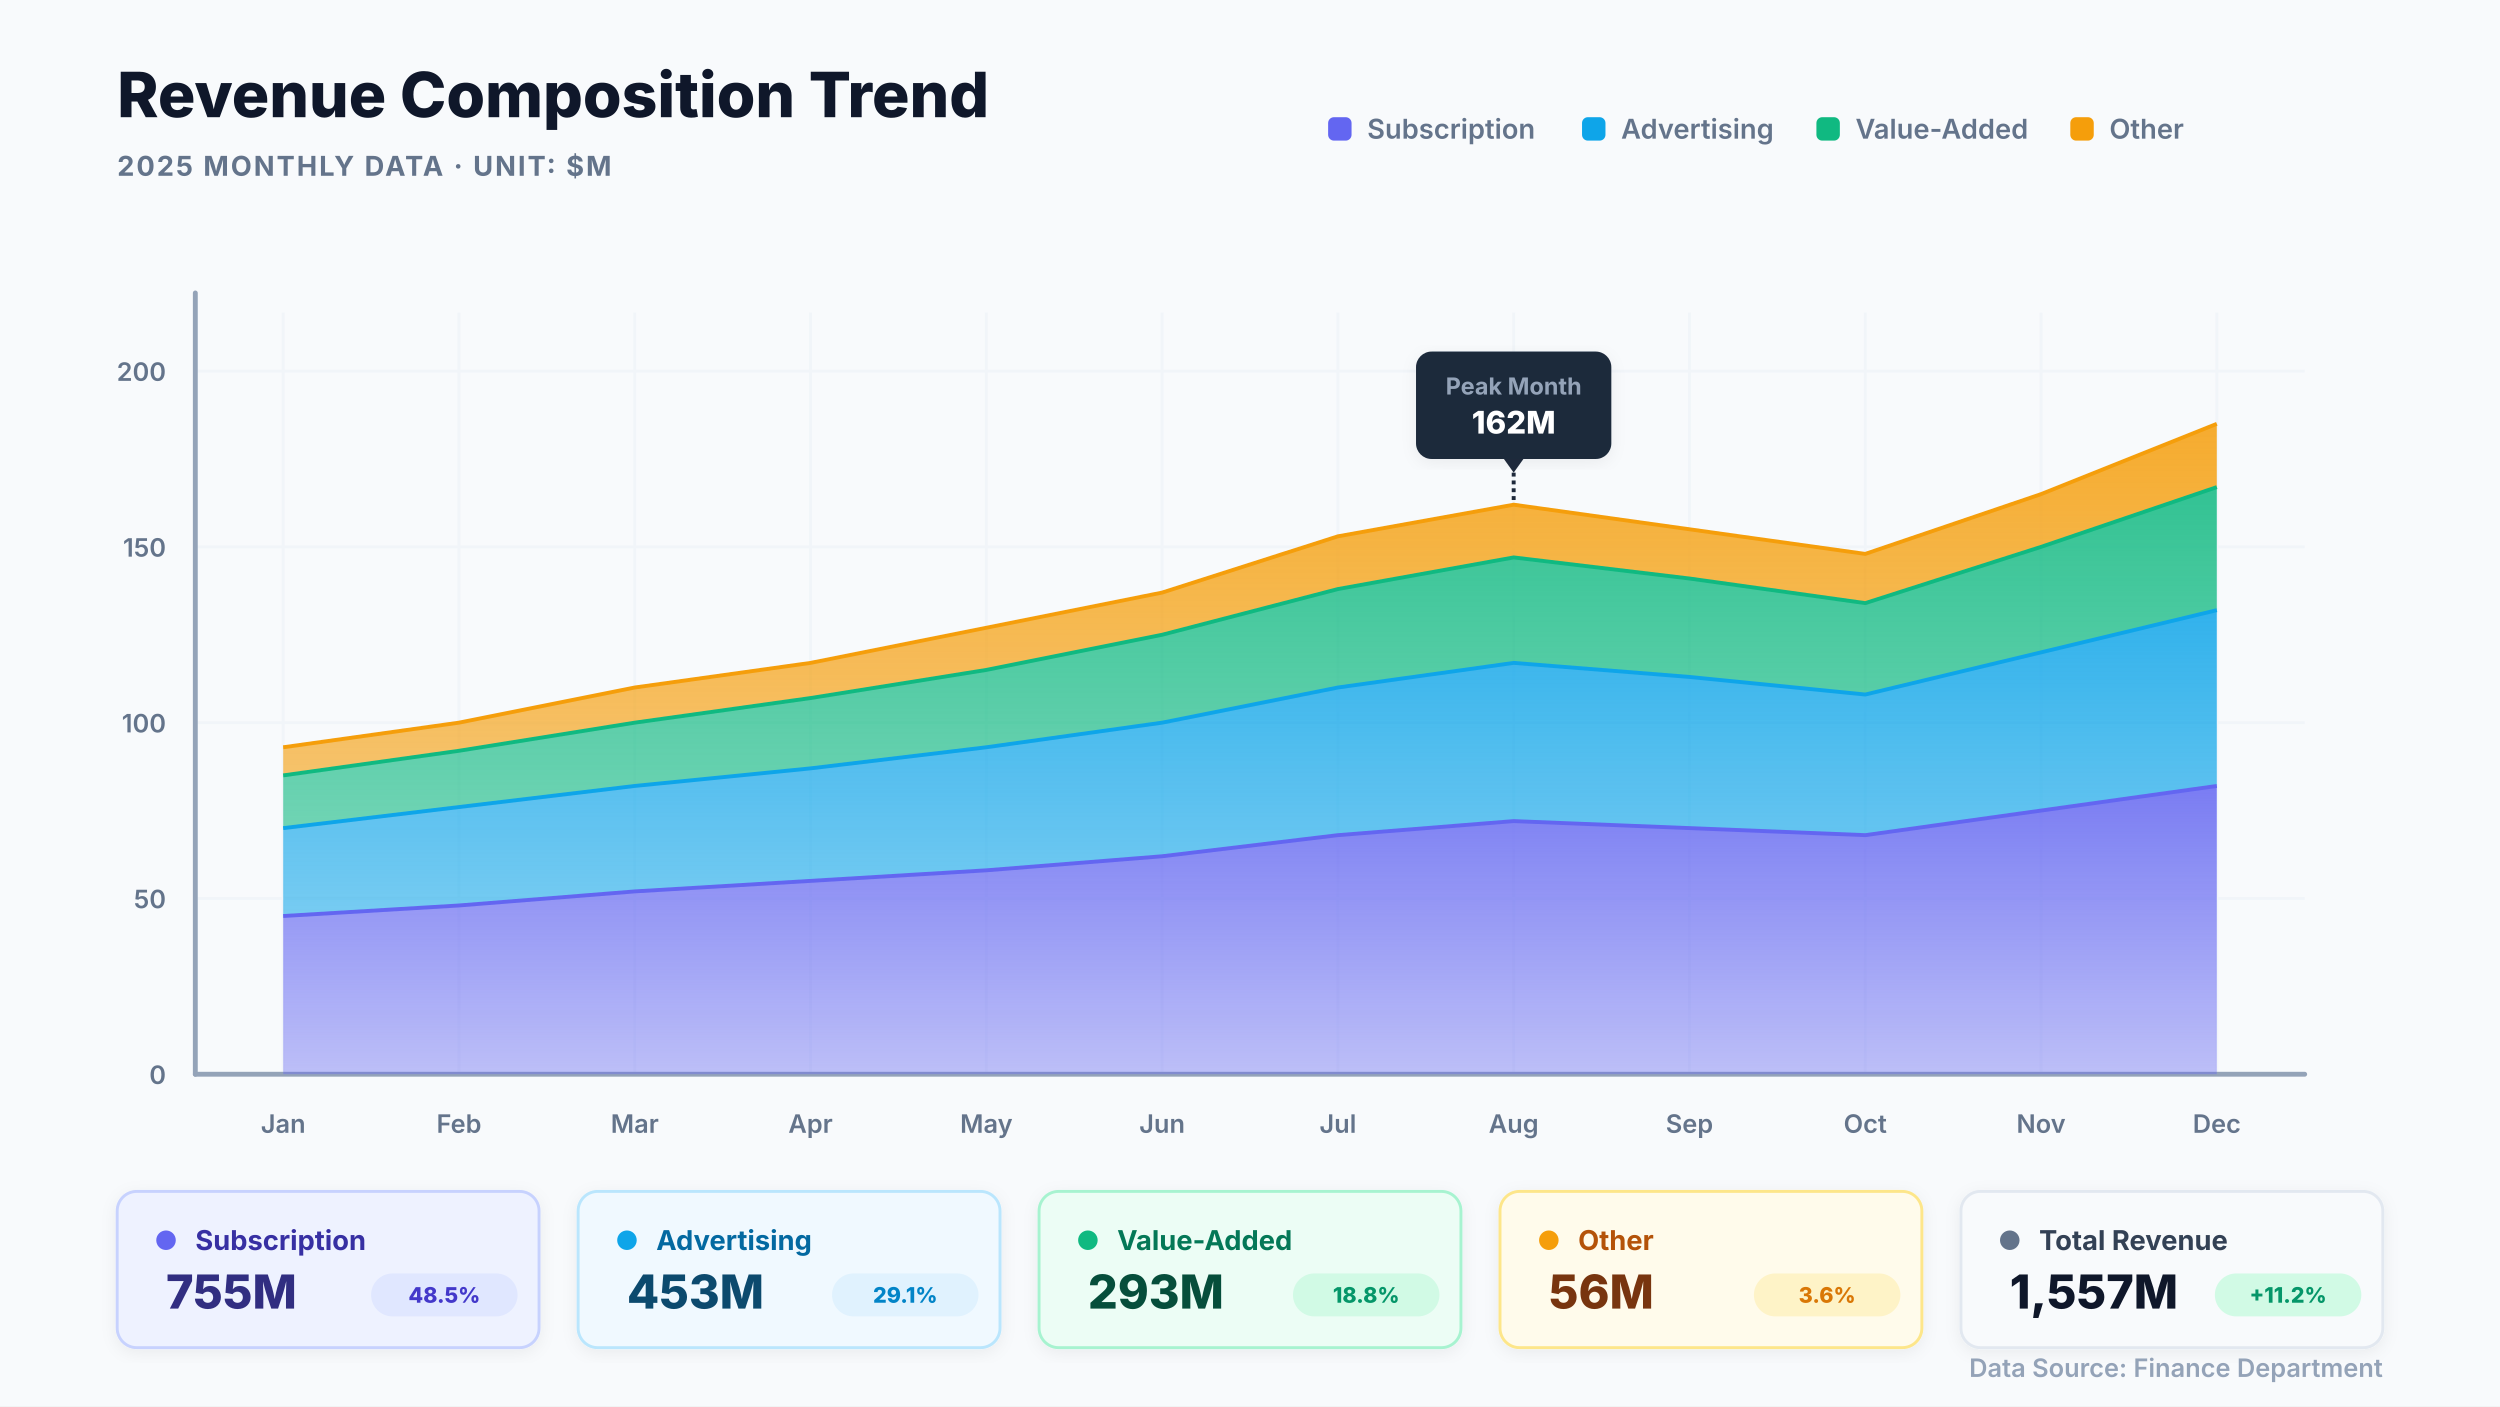
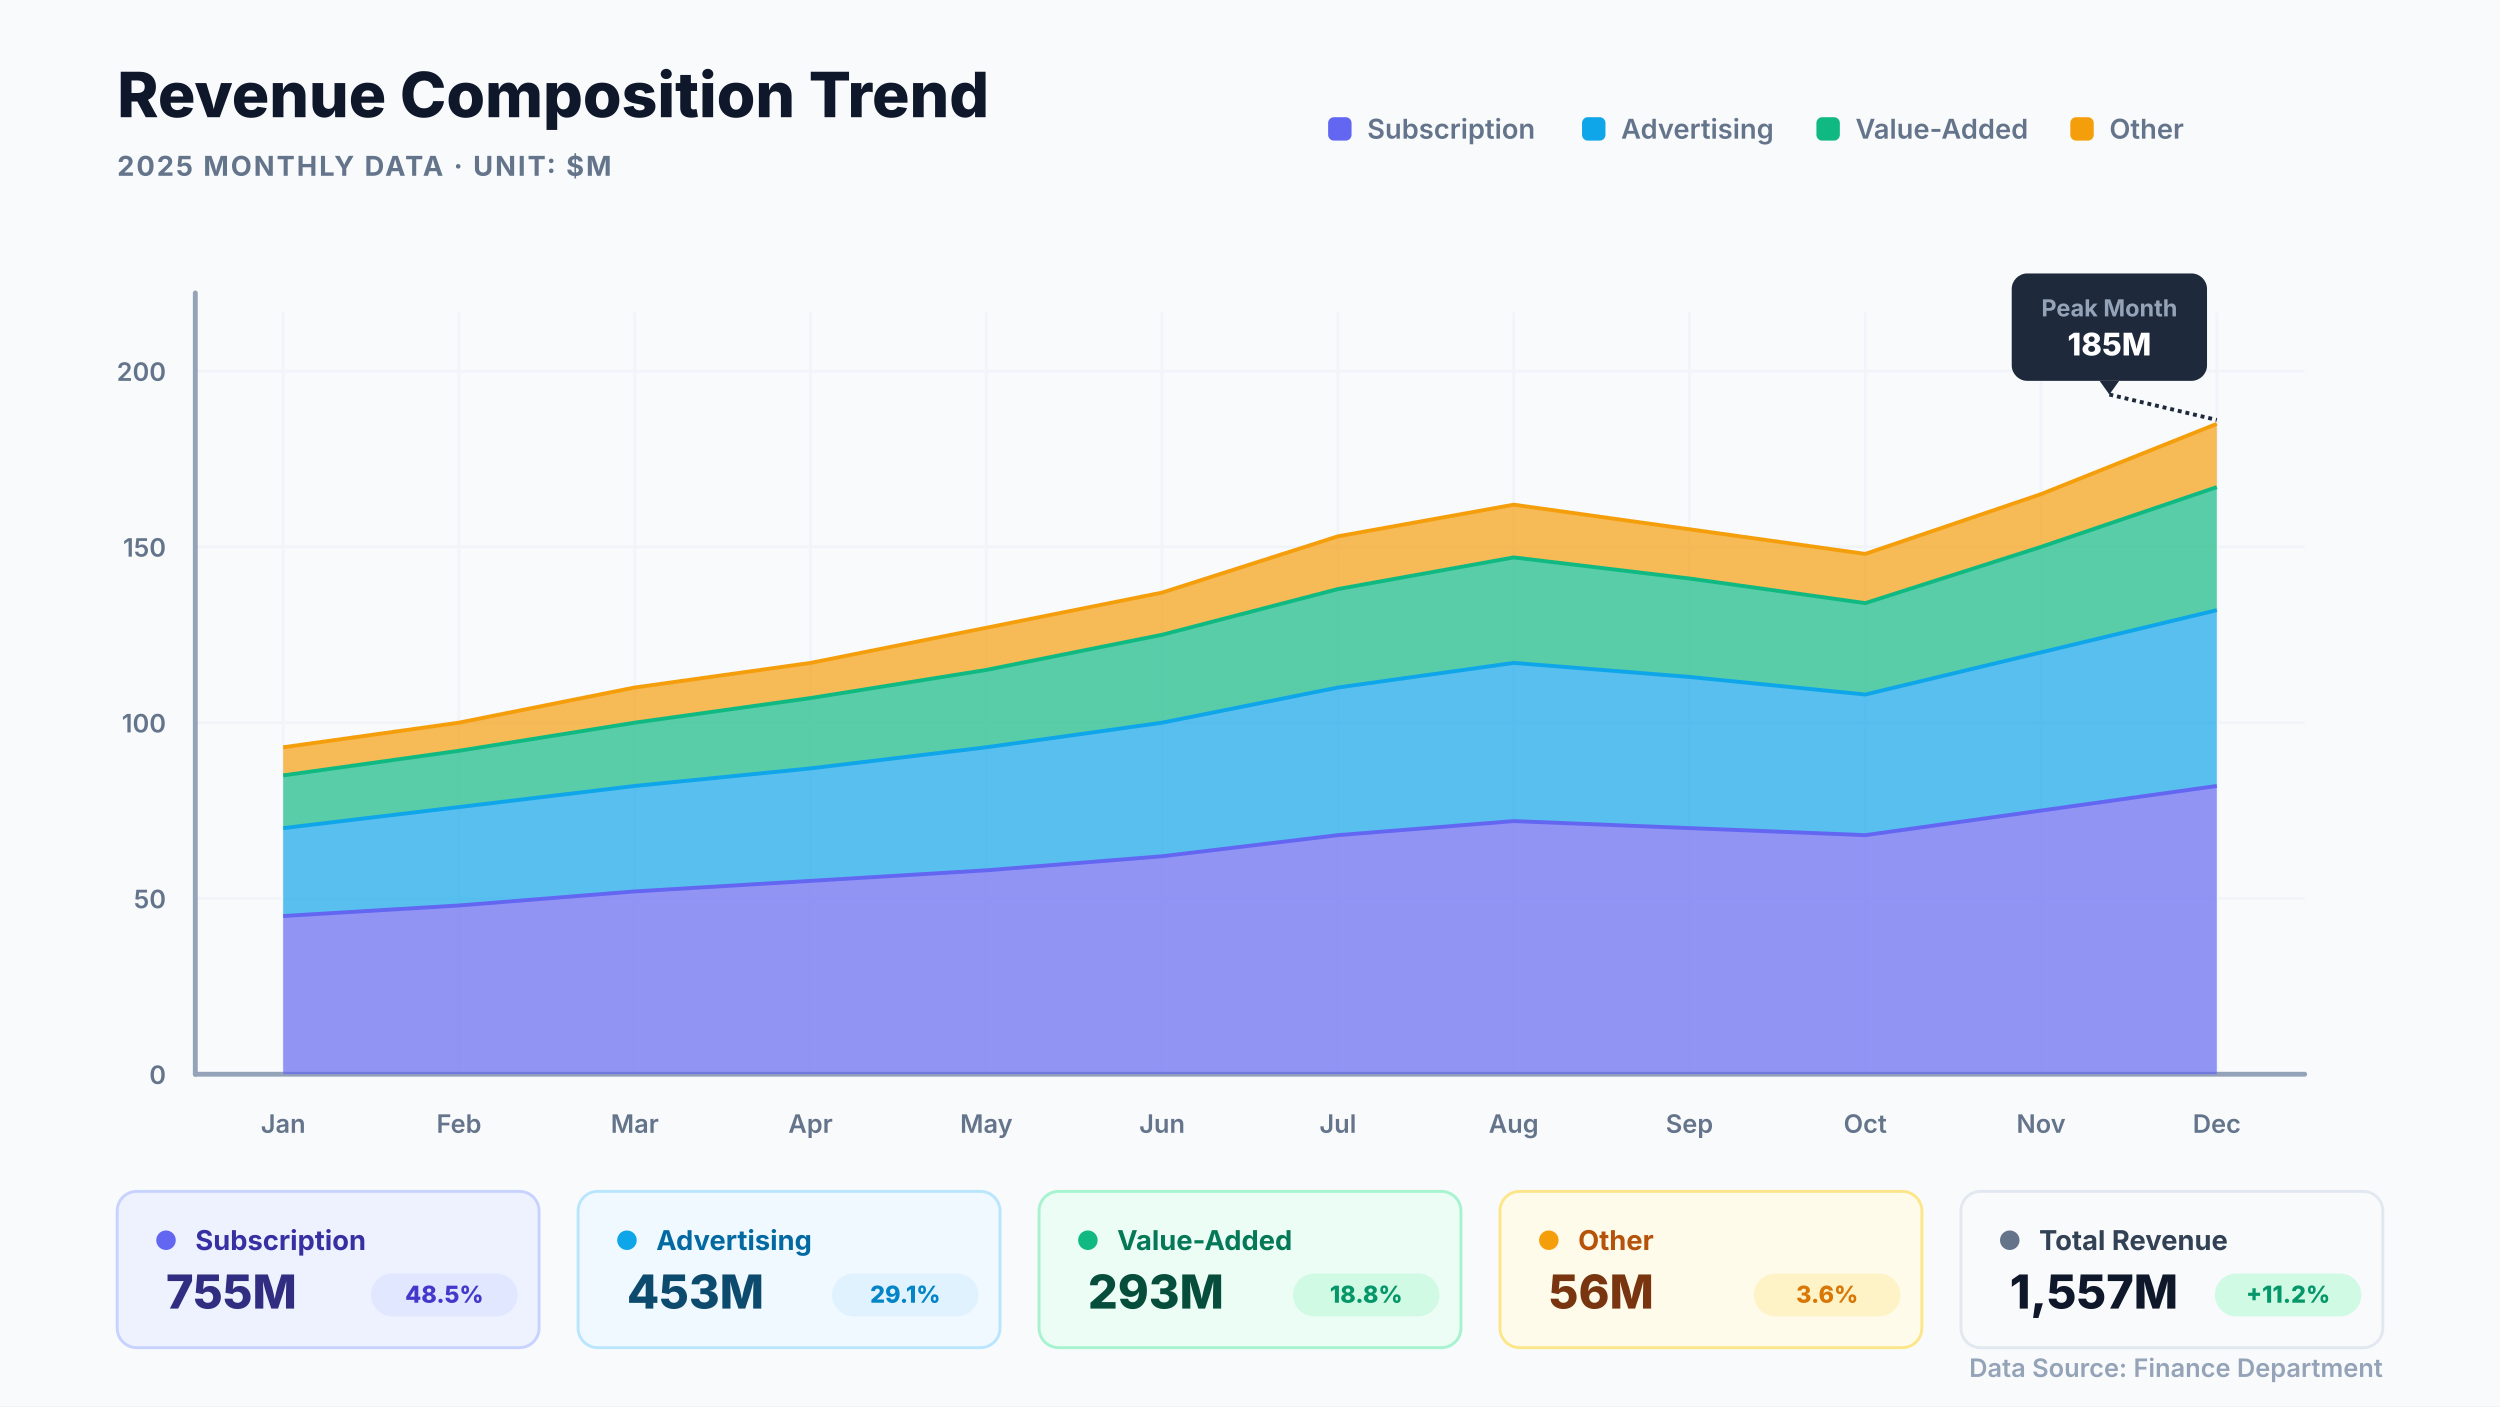
- <svg xmlns="http://www.w3.org/2000/svg" viewBox="0 0 1280 720" width="1280" height="720">
-   <defs>
-     <filter id="cardShadow" x="-10%" y="-10%" width="120%" height="120%">
-       <feGaussianBlur in="SourceAlpha" stdDeviation="4" />
-       <feOffset dx="0" dy="2" result="offsetblur" />
-       <feFlood flood-color="#0F172A" flood-opacity="0.06" result="shadowColor" />
-       <feComposite in="shadowColor" in2="offsetblur" operator="in" result="shadow" />
-       <feMerge>
-         <feMergeNode in="shadow" />
-         <feMergeNode in="SourceGraphic" />
-       </feMerge>
-     </filter>
-     <linearGradient id="stackGrad1" x1="0%" y1="0%" x2="0%" y2="100%">
-       <stop offset="0%" stop-color="#6366F1" stop-opacity="0.85" />
-       <stop offset="100%" stop-color="#6366F1" stop-opacity="0.4" />
-     </linearGradient>
-     <linearGradient id="stackGrad2" x1="0%" y1="0%" x2="0%" y2="100%">
-       <stop offset="0%" stop-color="#0EA5E9" stop-opacity="0.85" />
-       <stop offset="100%" stop-color="#0EA5E9" stop-opacity="0.4" />
-     </linearGradient>
-     <linearGradient id="stackGrad3" x1="0%" y1="0%" x2="0%" y2="100%">
-       <stop offset="0%" stop-color="#10B981" stop-opacity="0.85" />
-       <stop offset="100%" stop-color="#10B981" stop-opacity="0.4" />
-     </linearGradient>
-     <linearGradient id="stackGrad4" x1="0%" y1="0%" x2="0%" y2="100%">
-       <stop offset="0%" stop-color="#F59E0B" stop-opacity="0.85" />
-       <stop offset="100%" stop-color="#F59E0B" stop-opacity="0.4" />
-     </linearGradient>
-   </defs>
+ <svg xmlns="http://www.w3.org/2000/svg" viewBox="0 0 1280 720" width="1280" height="720" font-family="-apple-system, BlinkMacSystemFont, 'Segoe UI', 'PingFang SC', 'Microsoft YaHei', sans-serif" font-size="12">
  <rect width="1280" height="720" fill="#F8FAFC" />
-   <text x="60" y="60" font-family="-apple-system, BlinkMacSystemFont, 'Segoe UI', sans-serif" font-size="32" font-weight="800" fill="#0F172A">Revenue Composition Trend</text>
-   <text x="60" y="90" font-family="-apple-system, BlinkMacSystemFont, 'Segoe UI', sans-serif" font-size="14" font-weight="700" fill="#64748B" letter-spacing="1">2025 MONTHLY DATA · UNIT: $M</text>
-   <g id="legend" transform="translate(680, 60)">
+   <g id="header" data-pptx-bounds="60 30 560 70">
+     <text x="60" y="60" font-size="32" font-weight="800" fill="#0F172A">Revenue Composition Trend</text>
+     <text x="60" y="90" font-size="14" font-weight="700" fill="#64748B" letter-spacing="1">2025 MONTHLY DATA · UNIT: $M</text>
+   </g>
+   <g id="legend" data-pptx-bounds="680 55 500 24" transform="translate(680, 60)" font-size="14" font-weight="600" fill="#64748B">
    <rect x="0" y="0" width="12" height="12" rx="3" fill="#6366F1" />
-     <text x="20" y="11" font-family="-apple-system, BlinkMacSystemFont, 'Segoe UI', sans-serif" font-size="14" font-weight="600" fill="#64748B">Subscription</text>
+     <text x="20" y="11">Subscription</text>
    <rect x="130" y="0" width="12" height="12" rx="3" fill="#0EA5E9" />
-     <text x="150" y="11" font-family="-apple-system, BlinkMacSystemFont, 'Segoe UI', sans-serif" font-size="14" font-weight="600" fill="#64748B">Advertising</text>
+     <text x="150" y="11">Advertising</text>
    <rect x="250" y="0" width="12" height="12" rx="3" fill="#10B981" />
-     <text x="270" y="11" font-family="-apple-system, BlinkMacSystemFont, 'Segoe UI', sans-serif" font-size="14" font-weight="600" fill="#64748B">Value-Added</text>
+     <text x="270" y="11">Value-Added</text>
    <rect x="380" y="0" width="12" height="12" rx="3" fill="#F59E0B" />
-     <text x="400" y="11" font-family="-apple-system, BlinkMacSystemFont, 'Segoe UI', sans-serif" font-size="14" font-weight="600" fill="#64748B">Other</text>
+     <text x="400" y="11">Other</text>
  </g>
-   <g id="chartArea">
-     <line x1="145" y1="160" x2="145" y2="550" stroke="#F1F5F9" stroke-width="1.5" />
-     <line x1="235" y1="160" x2="235" y2="550" stroke="#F1F5F9" stroke-width="1.5" />
-     <line x1="325" y1="160" x2="325" y2="550" stroke="#F1F5F9" stroke-width="1.5" />
-     <line x1="415" y1="160" x2="415" y2="550" stroke="#F1F5F9" stroke-width="1.5" />
-     <line x1="505" y1="160" x2="505" y2="550" stroke="#F1F5F9" stroke-width="1.5" />
-     <line x1="595" y1="160" x2="595" y2="550" stroke="#F1F5F9" stroke-width="1.5" />
-     <line x1="685" y1="160" x2="685" y2="550" stroke="#F1F5F9" stroke-width="1.5" />
-     <line x1="775" y1="160" x2="775" y2="550" stroke="#F1F5F9" stroke-width="1.5" />
-     <line x1="865" y1="160" x2="865" y2="550" stroke="#F1F5F9" stroke-width="1.5" />
-     <line x1="955" y1="160" x2="955" y2="550" stroke="#F1F5F9" stroke-width="1.5" />
-     <line x1="1045" y1="160" x2="1045" y2="550" stroke="#F1F5F9" stroke-width="1.5" />
-     <line x1="1135" y1="160" x2="1135" y2="550" stroke="#F1F5F9" stroke-width="1.5" />
-     <line x1="100" y1="550" x2="1180" y2="550" stroke="#E2E8F0" stroke-width="1.5" />
-     <line x1="100" y1="460" x2="1180" y2="460" stroke="#F1F5F9" stroke-width="1.5" />
-     <line x1="100" y1="370" x2="1180" y2="370" stroke="#F1F5F9" stroke-width="1.5" />
-     <line x1="100" y1="280" x2="1180" y2="280" stroke="#F1F5F9" stroke-width="1.5" />
-     <line x1="100" y1="190" x2="1180" y2="190" stroke="#F1F5F9" stroke-width="1.5" />
-     <text x="85" y="555" font-family="-apple-system, BlinkMacSystemFont, 'Segoe UI', sans-serif" font-size="13" font-weight="600" fill="#64748B" text-anchor="end">0</text>
-     <text x="85" y="465" font-family="-apple-system, BlinkMacSystemFont, 'Segoe UI', sans-serif" font-size="13" font-weight="600" fill="#64748B" text-anchor="end">50</text>
-     <text x="85" y="375" font-family="-apple-system, BlinkMacSystemFont, 'Segoe UI', sans-serif" font-size="13" font-weight="600" fill="#64748B" text-anchor="end">100</text>
-     <text x="85" y="285" font-family="-apple-system, BlinkMacSystemFont, 'Segoe UI', sans-serif" font-size="13" font-weight="600" fill="#64748B" text-anchor="end">150</text>
-     <text x="85" y="195" font-family="-apple-system, BlinkMacSystemFont, 'Segoe UI', sans-serif" font-size="13" font-weight="600" fill="#64748B" text-anchor="end">200</text>
-     <line x1="100" y1="150" x2="100" y2="550" stroke="#94A3B8" stroke-width="2.5" stroke-linecap="round" />
-     <line x1="100" y1="550" x2="1180" y2="550" stroke="#94A3B8" stroke-width="2.5" stroke-linecap="round" />
-     <text x="145" y="580" font-family="-apple-system, BlinkMacSystemFont, 'Segoe UI', sans-serif" font-size="13" font-weight="600" fill="#64748B" text-anchor="middle">Jan</text>
-     <text x="235" y="580" font-family="-apple-system, BlinkMacSystemFont, 'Segoe UI', sans-serif" font-size="13" font-weight="600" fill="#64748B" text-anchor="middle">Feb</text>
-     <text x="325" y="580" font-family="-apple-system, BlinkMacSystemFont, 'Segoe UI', sans-serif" font-size="13" font-weight="600" fill="#64748B" text-anchor="middle">Mar</text>
-     <text x="415" y="580" font-family="-apple-system, BlinkMacSystemFont, 'Segoe UI', sans-serif" font-size="13" font-weight="600" fill="#64748B" text-anchor="middle">Apr</text>
-     <text x="505" y="580" font-family="-apple-system, BlinkMacSystemFont, 'Segoe UI', sans-serif" font-size="13" font-weight="600" fill="#64748B" text-anchor="middle">May</text>
-     <text x="595" y="580" font-family="-apple-system, BlinkMacSystemFont, 'Segoe UI', sans-serif" font-size="13" font-weight="600" fill="#64748B" text-anchor="middle">Jun</text>
-     <text x="685" y="580" font-family="-apple-system, BlinkMacSystemFont, 'Segoe UI', sans-serif" font-size="13" font-weight="600" fill="#64748B" text-anchor="middle">Jul</text>
-     <text x="775" y="580" font-family="-apple-system, BlinkMacSystemFont, 'Segoe UI', sans-serif" font-size="13" font-weight="600" fill="#64748B" text-anchor="middle">Aug</text>
-     <text x="865" y="580" font-family="-apple-system, BlinkMacSystemFont, 'Segoe UI', sans-serif" font-size="13" font-weight="600" fill="#64748B" text-anchor="middle">Sep</text>
-     <text x="955" y="580" font-family="-apple-system, BlinkMacSystemFont, 'Segoe UI', sans-serif" font-size="13" font-weight="600" fill="#64748B" text-anchor="middle">Oct</text>
-     <text x="1045" y="580" font-family="-apple-system, BlinkMacSystemFont, 'Segoe UI', sans-serif" font-size="13" font-weight="600" fill="#64748B" text-anchor="middle">Nov</text>
-     <text x="1135" y="580" font-family="-apple-system, BlinkMacSystemFont, 'Segoe UI', sans-serif" font-size="13" font-weight="600" fill="#64748B" text-anchor="middle">Dec</text>
-     <path d="M 145,550 L 145,382.6 L 235,370 L 325,352 L 415,339.4 L 505,321.4 L 595,303.4 L 685,274.6 L 775,258.4 L 865,271 L 955,283.6 L 1045,253 L 1135,217 L 1135,249.4 L 1045,280 L 955,308.8 L 865,296.2 L 775,285.4 L 685,301.6 L 595,325 L 505,343 L 415,357.4 L 325,370 L 235,384.4 L 145,397 Z" fill="url(#stackGrad4)" />
-     <path d="M 145,550 L 145,397 L 235,384.4 L 325,370 L 415,357.4 L 505,343 L 595,325 L 685,301.6 L 775,285.4 L 865,296.2 L 955,308.8 L 1045,280 L 1135,249.4 L 1135,312.4 L 1045,334 L 955,355.6 L 865,346.6 L 775,339.4 L 685,352 L 595,370 L 505,382.6 L 415,393.4 L 325,402.4 L 235,413.2 L 145,424 Z" fill="url(#stackGrad3)" />
-     <path d="M 145,550 L 145,424 L 235,413.2 L 325,402.4 L 415,393.4 L 505,382.6 L 595,370 L 685,352 L 775,339.4 L 865,346.6 L 955,355.6 L 1045,334 L 1135,312.4 L 1135,402.4 L 1045,415 L 955,427.6 L 865,424 L 775,420.4 L 685,427.6 L 595,438.4 L 505,445.6 L 415,451 L 325,456.4 L 235,463.6 L 145,469 Z" fill="url(#stackGrad2)" />
-     <path d="M 145,550 L 145,469 L 235,463.6 L 325,456.4 L 415,451 L 505,445.6 L 595,438.4 L 685,427.6 L 775,420.4 L 865,424 L 955,427.6 L 1045,415 L 1135,402.4 L 1135,550 Z" fill="url(#stackGrad1)" />
-     <path d="M 145,382.6 L 235,370 L 325,352 L 415,339.4 L 505,321.4 L 595,303.4 L 685,274.6 L 775,258.4 L 865,271 L 955,283.6 L 1045,253 L 1135,217" fill="none" stroke="#F59E0B" stroke-width="2" />
-     <path d="M 145,397 L 235,384.4 L 325,370 L 415,357.4 L 505,343 L 595,325 L 685,301.6 L 775,285.4 L 865,296.2 L 955,308.8 L 1045,280 L 1135,249.4" fill="none" stroke="#10B981" stroke-width="2" />
-     <path d="M 145,424 L 235,413.2 L 325,402.4 L 415,393.4 L 505,382.6 L 595,370 L 685,352 L 775,339.4 L 865,346.6 L 955,355.6 L 1045,334 L 1135,312.4" fill="none" stroke="#0EA5E9" stroke-width="2" />
-     <path d="M 145,469 L 235,463.6 L 325,456.4 L 415,451 L 505,445.6 L 595,438.4 L 685,427.6 L 775,420.4 L 865,424 L 955,427.6 L 1045,415 L 1135,402.4" fill="none" stroke="#6366F1" stroke-width="2" />
+   <g id="stacked_area_chart" data-pptx-bounds="60 140 1120 450" data-pptx-replace-with="chart">
+     <g id="chartArea">
+       <g id="vertical-grid" stroke="#F1F5F9" stroke-width="1.5">
+         <line x1="145" y1="160" x2="145" y2="550" />
+         <line x1="235" y1="160" x2="235" y2="550" />
+         <line x1="325" y1="160" x2="325" y2="550" />
+         <line x1="415" y1="160" x2="415" y2="550" />
+         <line x1="505" y1="160" x2="505" y2="550" />
+         <line x1="595" y1="160" x2="595" y2="550" />
+         <line x1="685" y1="160" x2="685" y2="550" />
+         <line x1="775" y1="160" x2="775" y2="550" />
+         <line x1="865" y1="160" x2="865" y2="550" />
+         <line x1="955" y1="160" x2="955" y2="550" />
+         <line x1="1045" y1="160" x2="1045" y2="550" />
+         <line x1="1135" y1="160" x2="1135" y2="550" />
+       </g>
+       <g id="horizontal-grid" stroke="#F1F5F9" stroke-width="1.5">
+         <line x1="100" y1="550" x2="1180" y2="550" stroke="#E2E8F0" />
+         <line x1="100" y1="460" x2="1180" y2="460" />
+         <line x1="100" y1="370" x2="1180" y2="370" />
+         <line x1="100" y1="280" x2="1180" y2="280" />
+         <line x1="100" y1="190" x2="1180" y2="190" />
+       </g>
+       <g id="value-labels" font-size="13" font-weight="600" fill="#64748B" text-anchor="end">
+         <text x="85" y="555">0</text>
+         <text x="85" y="465">50</text>
+         <text x="85" y="375">100</text>
+         <text x="85" y="285">150</text>
+         <text x="85" y="195">200</text>
+       </g>
+       <g id="axes" stroke="#94A3B8" stroke-width="2.5" stroke-linecap="round">
+         <line x1="100" y1="150" x2="100" y2="550" />
+         <line x1="100" y1="550" x2="1180" y2="550" />
+       </g>
+       <g id="category-labels" font-size="13" font-weight="600" fill="#64748B" text-anchor="middle">
+         <text x="145" y="580">Jan</text>
+         <text x="235" y="580">Feb</text>
+         <text x="325" y="580">Mar</text>
+         <text x="415" y="580">Apr</text>
+         <text x="505" y="580">May</text>
+         <text x="595" y="580">Jun</text>
+         <text x="685" y="580">Jul</text>
+         <text x="775" y="580">Aug</text>
+         <text x="865" y="580">Sep</text>
+         <text x="955" y="580">Oct</text>
+         <text x="1045" y="580">Nov</text>
+         <text x="1135" y="580">Dec</text>
+       </g>
+       <g id="stacked-areas" fill-opacity="0.68">
+         <path d="M 145,550 L 145,382.6 L 235,370 L 325,352 L 415,339.4 L 505,321.4 L 595,303.4 L 685,274.6 L 775,258.4 L 865,271 L 955,283.6 L 1045,253 L 1135,217 L 1135,249.4 L 1045,280 L 955,308.8 L 865,296.2 L 775,285.4 L 685,301.6 L 595,325 L 505,343 L 415,357.4 L 325,370 L 235,384.4 L 145,397 Z" fill="#F59E0B" />
+         <path d="M 145,550 L 145,397 L 235,384.4 L 325,370 L 415,357.4 L 505,343 L 595,325 L 685,301.6 L 775,285.4 L 865,296.2 L 955,308.8 L 1045,280 L 1135,249.4 L 1135,312.4 L 1045,334 L 955,355.6 L 865,346.6 L 775,339.4 L 685,352 L 595,370 L 505,382.6 L 415,393.4 L 325,402.4 L 235,413.2 L 145,424 Z" fill="#10B981" />
+         <path d="M 145,550 L 145,424 L 235,413.2 L 325,402.4 L 415,393.4 L 505,382.6 L 595,370 L 685,352 L 775,339.4 L 865,346.6 L 955,355.6 L 1045,334 L 1135,312.4 L 1135,402.4 L 1045,415 L 955,427.6 L 865,424 L 775,420.4 L 685,427.6 L 595,438.4 L 505,445.6 L 415,451 L 325,456.4 L 235,463.6 L 145,469 Z" fill="#0EA5E9" />
+         <path d="M 145,550 L 145,469 L 235,463.6 L 325,456.4 L 415,451 L 505,445.6 L 595,438.4 L 685,427.6 L 775,420.4 L 865,424 L 955,427.6 L 1045,415 L 1135,402.4 L 1135,550 Z" fill="#6366F1" />
+       </g>
+       <g id="series-borders" fill="none" stroke-width="2">
+         <path d="M 145,382.6 L 235,370 L 325,352 L 415,339.4 L 505,321.4 L 595,303.4 L 685,274.6 L 775,258.4 L 865,271 L 955,283.6 L 1045,253 L 1135,217" stroke="#F59E0B" />
+         <path d="M 145,397 L 235,384.4 L 325,370 L 415,357.4 L 505,343 L 595,325 L 685,301.6 L 775,285.4 L 865,296.2 L 955,308.8 L 1045,280 L 1135,249.4" stroke="#10B981" />
+         <path d="M 145,424 L 235,413.2 L 325,402.4 L 415,393.4 L 505,382.6 L 595,370 L 685,352 L 775,339.4 L 865,346.6 L 955,355.6 L 1045,334 L 1135,312.4" stroke="#0EA5E9" />
+         <path d="M 145,469 L 235,463.6 L 325,456.4 L 415,451 L 505,445.6 L 595,438.4 L 685,427.6 L 775,420.4 L 865,424 L 955,427.6 L 1045,415 L 1135,402.4" stroke="#6366F1" />
+       </g>
+     </g>
  </g>
-   <g id="annotation">
-     <rect x="725" y="180" width="100" height="55" rx="8" fill="#1E293B" filter="url(#cardShadow)" />
-     <text x="775" y="202" font-family="-apple-system, BlinkMacSystemFont, 'Segoe UI', sans-serif" font-size="12" font-weight="700" fill="#94A3B8" text-anchor="middle">Peak Month</text>
-     <text x="775" y="222" font-family="-apple-system, BlinkMacSystemFont, 'Segoe UI', sans-serif" font-size="16" font-weight="800" fill="#FFFFFF" text-anchor="middle">162M</text>
-     <path d="M 770,235 L 780,235 L 775,242 Z" fill="#1E293B" />
-     <line x1="775" y1="242" x2="775" y2="256" stroke="#1E293B" stroke-width="2" stroke-dasharray="2,2" />
+   <g id="annotation" data-pptx-bounds="1030 140 105 78">
+     <rect x="1030" y="140" width="100" height="55" rx="8" fill="#1E293B" />
+     <text x="1080" y="162" font-weight="700" fill="#94A3B8" text-anchor="middle">Peak Month</text>
+     <text x="1080" y="182" font-size="16" font-weight="800" fill="#FFFFFF" text-anchor="middle">185M</text>
+     <path d="M 1075,195 L 1085,195 L 1080,202 Z" fill="#1E293B" />
+     <line x1="1080" y1="202" x2="1135" y2="215" stroke="#1E293B" stroke-width="2" stroke-dasharray="2,2" />
  </g>
-   <g id="statsCards">
-     <rect x="60" y="610" width="216" height="80" rx="10" fill="#EEF2FF" stroke="#C7D2FE" stroke-width="1.5" filter="url(#cardShadow)" />
+   <g id="statsCards" data-pptx-bounds="60 610 1160 80">
+     <rect x="60" y="610" width="216" height="80" rx="10" fill="#EEF2FF" stroke="#C7D2FE" stroke-width="1.5" />
    <circle cx="85" cy="635" r="5" fill="#6366F1" />
-     <text x="100" y="640" font-family="-apple-system, BlinkMacSystemFont, 'Segoe UI', sans-serif" font-size="14" font-weight="700" fill="#3730A3">Subscription</text>
-     <text x="85" y="670" font-family="-apple-system, BlinkMacSystemFont, 'Segoe UI', sans-serif" font-size="24" font-weight="800" fill="#312E81">755M</text>
+     <text x="100" y="640" font-size="14" font-weight="700" fill="#3730A3">Subscription</text>
+     <text x="85" y="670" font-size="24" font-weight="800" fill="#312E81">755M</text>
    <rect x="190" y="652" width="75" height="22" rx="11" fill="#E0E7FF" />
-     <text x="227.5" y="667" font-family="-apple-system, BlinkMacSystemFont, 'Segoe UI', sans-serif" font-size="11" font-weight="800" fill="#4338CA" text-anchor="middle">48.5%</text>
-     <rect x="296" y="610" width="216" height="80" rx="10" fill="#F0F9FF" stroke="#BAE6FD" stroke-width="1.5" filter="url(#cardShadow)" />
+     <text x="227.5" y="667" font-weight="800" fill="#4338CA" text-anchor="middle">48.5%</text>
+     <rect x="296" y="610" width="216" height="80" rx="10" fill="#F0F9FF" stroke="#BAE6FD" stroke-width="1.5" />
    <circle cx="321" cy="635" r="5" fill="#0EA5E9" />
-     <text x="336" y="640" font-family="-apple-system, BlinkMacSystemFont, 'Segoe UI', sans-serif" font-size="14" font-weight="700" fill="#0369A1">Advertising</text>
-     <text x="321" y="670" font-family="-apple-system, BlinkMacSystemFont, 'Segoe UI', sans-serif" font-size="24" font-weight="800" fill="#0C4A6E">453M</text>
+     <text x="336" y="640" font-size="14" font-weight="700" fill="#0369A1">Advertising</text>
+     <text x="321" y="670" font-size="24" font-weight="800" fill="#0C4A6E">453M</text>
    <rect x="426" y="652" width="75" height="22" rx="11" fill="#E0F2FE" />
-     <text x="463.5" y="667" font-family="-apple-system, BlinkMacSystemFont, 'Segoe UI', sans-serif" font-size="11" font-weight="800" fill="#0284C7" text-anchor="middle">29.1%</text>
-     <rect x="532" y="610" width="216" height="80" rx="10" fill="#ECFDF5" stroke="#A7F3D0" stroke-width="1.5" filter="url(#cardShadow)" />
+     <text x="463.5" y="667" font-weight="800" fill="#0284C7" text-anchor="middle">29.1%</text>
+     <rect x="532" y="610" width="216" height="80" rx="10" fill="#ECFDF5" stroke="#A7F3D0" stroke-width="1.5" />
    <circle cx="557" cy="635" r="5" fill="#10B981" />
-     <text x="572" y="640" font-family="-apple-system, BlinkMacSystemFont, 'Segoe UI', sans-serif" font-size="14" font-weight="700" fill="#047857">Value-Added</text>
-     <text x="557" y="670" font-family="-apple-system, BlinkMacSystemFont, 'Segoe UI', sans-serif" font-size="24" font-weight="800" fill="#064E3B">293M</text>
+     <text x="572" y="640" font-size="14" font-weight="700" fill="#047857">Value-Added</text>
+     <text x="557" y="670" font-size="24" font-weight="800" fill="#064E3B">293M</text>
    <rect x="662" y="652" width="75" height="22" rx="11" fill="#D1FAE5" />
-     <text x="699.5" y="667" font-family="-apple-system, BlinkMacSystemFont, 'Segoe UI', sans-serif" font-size="11" font-weight="800" fill="#059669" text-anchor="middle">18.8%</text>
-     <rect x="768" y="610" width="216" height="80" rx="10" fill="#FFFBEB" stroke="#FDE68A" stroke-width="1.5" filter="url(#cardShadow)" />
+     <text x="699.5" y="667" font-weight="800" fill="#059669" text-anchor="middle">18.8%</text>
+     <rect x="768" y="610" width="216" height="80" rx="10" fill="#FFFBEB" stroke="#FDE68A" stroke-width="1.5" />
    <circle cx="793" cy="635" r="5" fill="#F59E0B" />
-     <text x="808" y="640" font-family="-apple-system, BlinkMacSystemFont, 'Segoe UI', sans-serif" font-size="14" font-weight="700" fill="#B45309">Other</text>
-     <text x="793" y="670" font-family="-apple-system, BlinkMacSystemFont, 'Segoe UI', sans-serif" font-size="24" font-weight="800" fill="#78350F">56M</text>
+     <text x="808" y="640" font-size="14" font-weight="700" fill="#B45309">Other</text>
+     <text x="793" y="670" font-size="24" font-weight="800" fill="#78350F">56M</text>
    <rect x="898" y="652" width="75" height="22" rx="11" fill="#FEF3C7" />
-     <text x="935.5" y="667" font-family="-apple-system, BlinkMacSystemFont, 'Segoe UI', sans-serif" font-size="11" font-weight="800" fill="#D97706" text-anchor="middle">3.6%</text>
-     <rect x="1004" y="610" width="216" height="80" rx="10" fill="#F8FAFC" stroke="#E2E8F0" stroke-width="1.5" filter="url(#cardShadow)" />
+     <text x="935.5" y="667" font-weight="800" fill="#D97706" text-anchor="middle">3.6%</text>
+     <rect x="1004" y="610" width="216" height="80" rx="10" fill="#F8FAFC" stroke="#E2E8F0" stroke-width="1.5" />
    <circle cx="1029" cy="635" r="5" fill="#64748B" />
-     <text x="1044" y="640" font-family="-apple-system, BlinkMacSystemFont, 'Segoe UI', sans-serif" font-size="14" font-weight="700" fill="#334155">Total Revenue</text>
-     <text x="1029" y="670" font-family="-apple-system, BlinkMacSystemFont, 'Segoe UI', sans-serif" font-size="24" font-weight="800" fill="#0F172A">1,557M</text>
+     <text x="1044" y="640" font-size="14" font-weight="700" fill="#334155">Total Revenue</text>
+     <text x="1029" y="670" font-size="24" font-weight="800" fill="#0F172A">1,557M</text>
    <rect x="1134" y="652" width="75" height="22" rx="11" fill="#D1FAE5" />
-     <text x="1171.5" y="667" font-family="-apple-system, BlinkMacSystemFont, 'Segoe UI', sans-serif" font-size="11" font-weight="800" fill="#059669" text-anchor="middle">+11.2%</text>
+     <text x="1171.5" y="667" font-weight="800" fill="#059669" text-anchor="middle">+11.2%</text>
  </g>
-   <text x="1220" y="705" font-family="-apple-system, BlinkMacSystemFont, 'Segoe UI', sans-serif" font-size="13" font-weight="600" fill="#94A3B8" text-anchor="end">Data Source: Finance Department</text>
+   <g id="source" data-pptx-bounds="940 690 280 20">
+     <text x="1220" y="705" font-size="13" font-weight="600" fill="#94A3B8" text-anchor="end">Data Source: Finance Department</text>
+   </g>
</svg>
